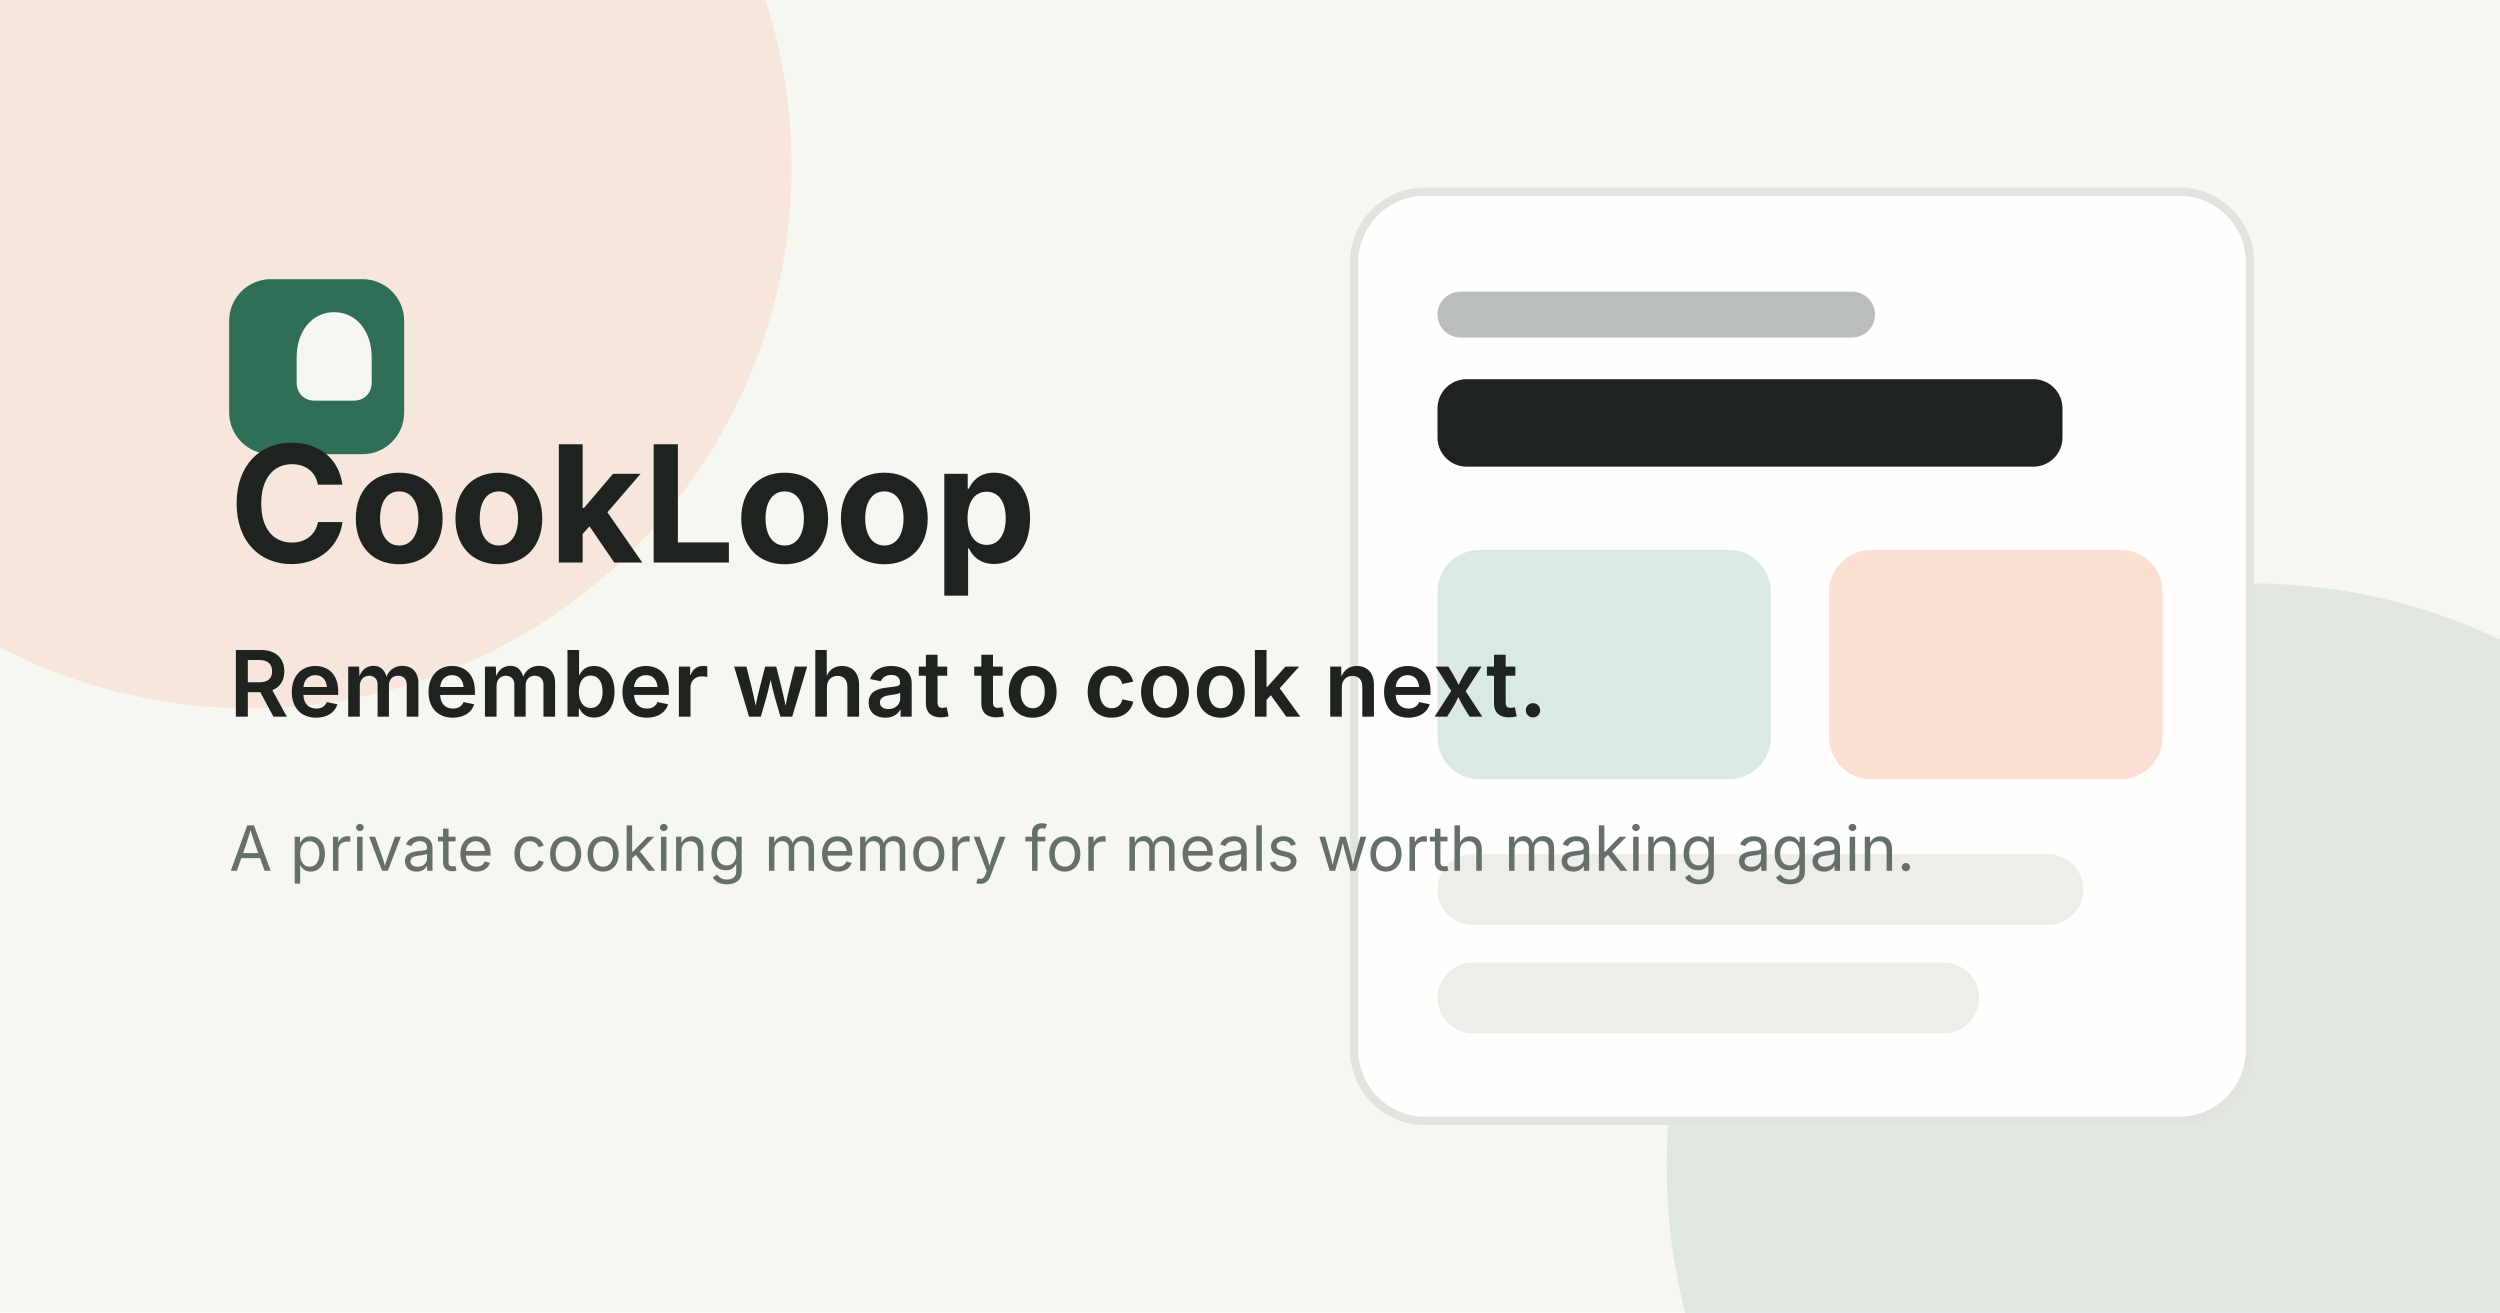
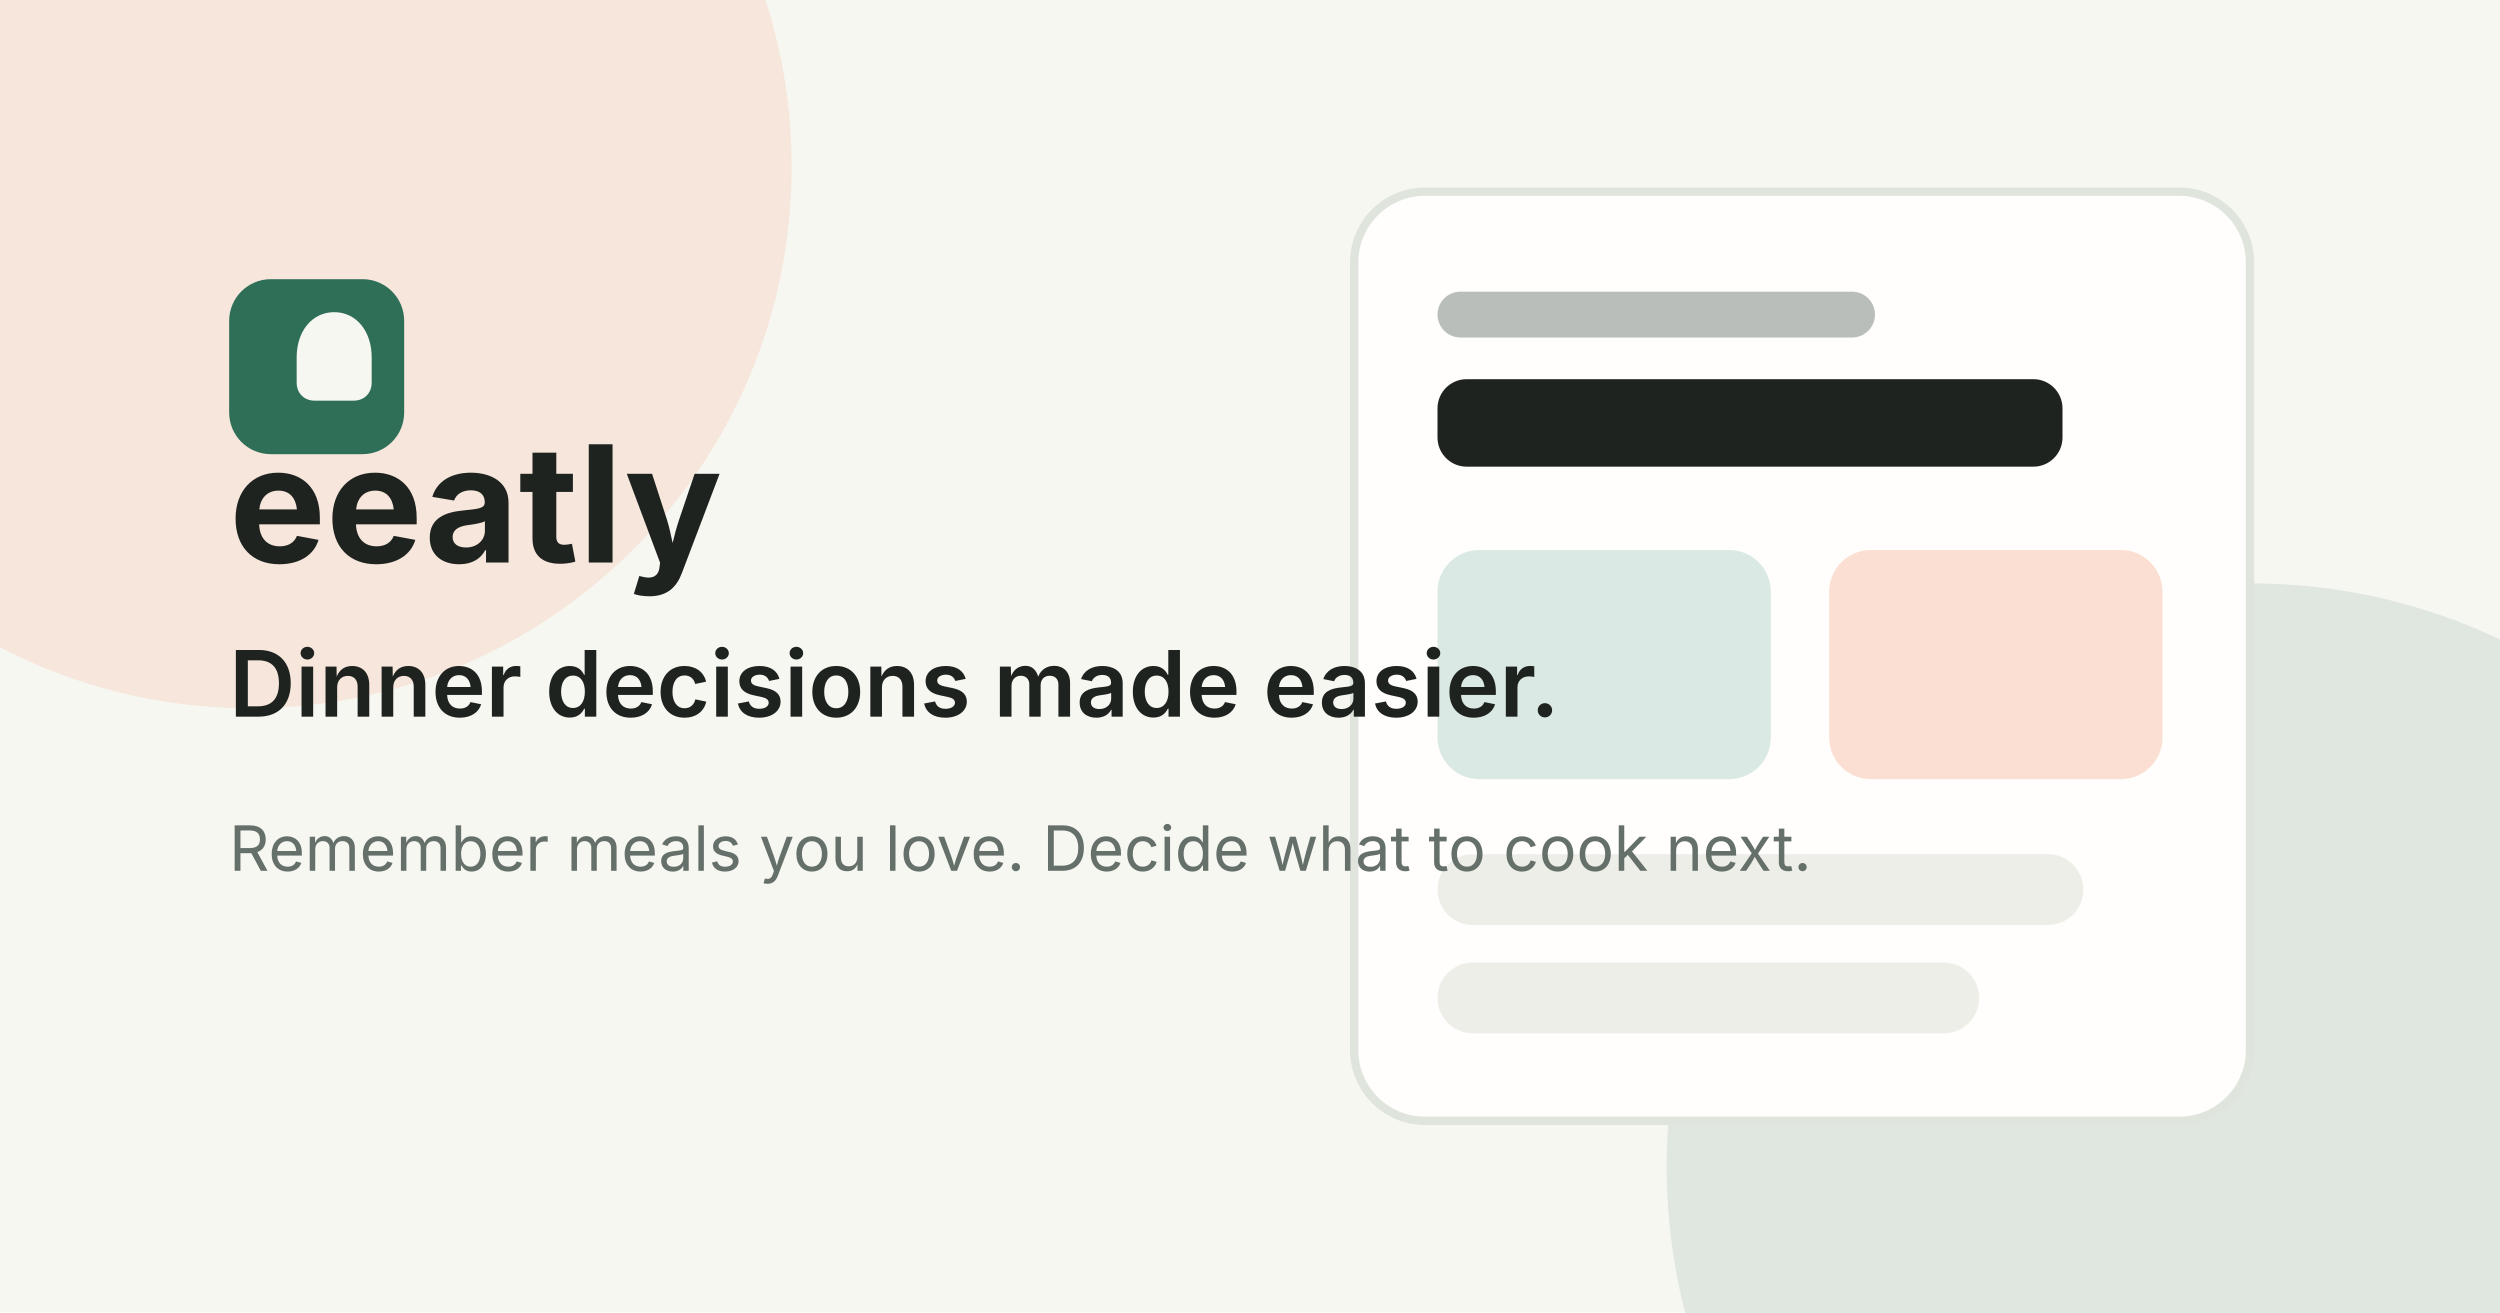
- <svg xmlns="http://www.w3.org/2000/svg" viewBox="0 0 1200 630" role="img" aria-label="CookLoop preview">
+ <svg xmlns="http://www.w3.org/2000/svg" viewBox="0 0 1200 630" role="img" aria-label="eeatly preview">
  <rect width="1200" height="630" fill="#f7f7f2" />
  <circle cx="120" cy="80" r="260" fill="#f28f62" opacity="0.16" />
  <circle cx="1080" cy="560" r="280" fill="#2f6f58" opacity="0.12" />
  <rect x="650" y="92" width="430" height="446" rx="34" fill="#fffefd" stroke="#dfe4dc" stroke-width="4" />
  <rect x="690" y="140" width="210" height="22" rx="11" fill="#66706a" opacity="0.45" />
  <rect x="690" y="182" width="300" height="42" rx="14" fill="#1f2320" />
  <rect x="690" y="264" width="160" height="110" rx="20" fill="#dbe9e4" />
  <rect x="878" y="264" width="160" height="110" rx="20" fill="#f28f62" opacity="0.28" />
  <rect x="690" y="410" width="310" height="34" rx="17" fill="#eceee7" />
  <rect x="690" y="462" width="260" height="34" rx="17" fill="#eceee7" />
  <g transform="translate(110 134)">
    <rect width="84" height="84" rx="20" fill="#2f6f58" />
    <path d="M27 44c0-17 10-30 25-30s25 13 25 30v17c0 7-5 12-12 12H39c-7 0-12-5-12-12V44Z" fill="#f7f7f2" transform="scale(.72) translate(18 8)" />
  </g>
-   <text x="110" y="270" fill="#1f2320" font-family="Inter, Arial, sans-serif" font-size="78" font-weight="700">CookLoop</text>
-   <text x="110" y="344" fill="#1f2320" font-family="Inter, Arial, sans-serif" font-size="44" font-weight="600">Remember what to cook next.</text>
-   <text x="110" y="418" fill="#66706a" font-family="Inter, Arial, sans-serif" font-size="30">A private cooking memory for meals worth making again.</text>
+   <text x="110" y="270" fill="#1f2320" font-family="Inter, Arial, sans-serif" font-size="78" font-weight="700">eeatly</text>
+   <text x="110" y="344" fill="#1f2320" font-family="Inter, Arial, sans-serif" font-size="44" font-weight="600">Dinner decisions made easier.</text>
+   <text x="110" y="418" fill="#66706a" font-family="Inter, Arial, sans-serif" font-size="30">Remember meals you love. Decide what to cook next.</text>
</svg>
